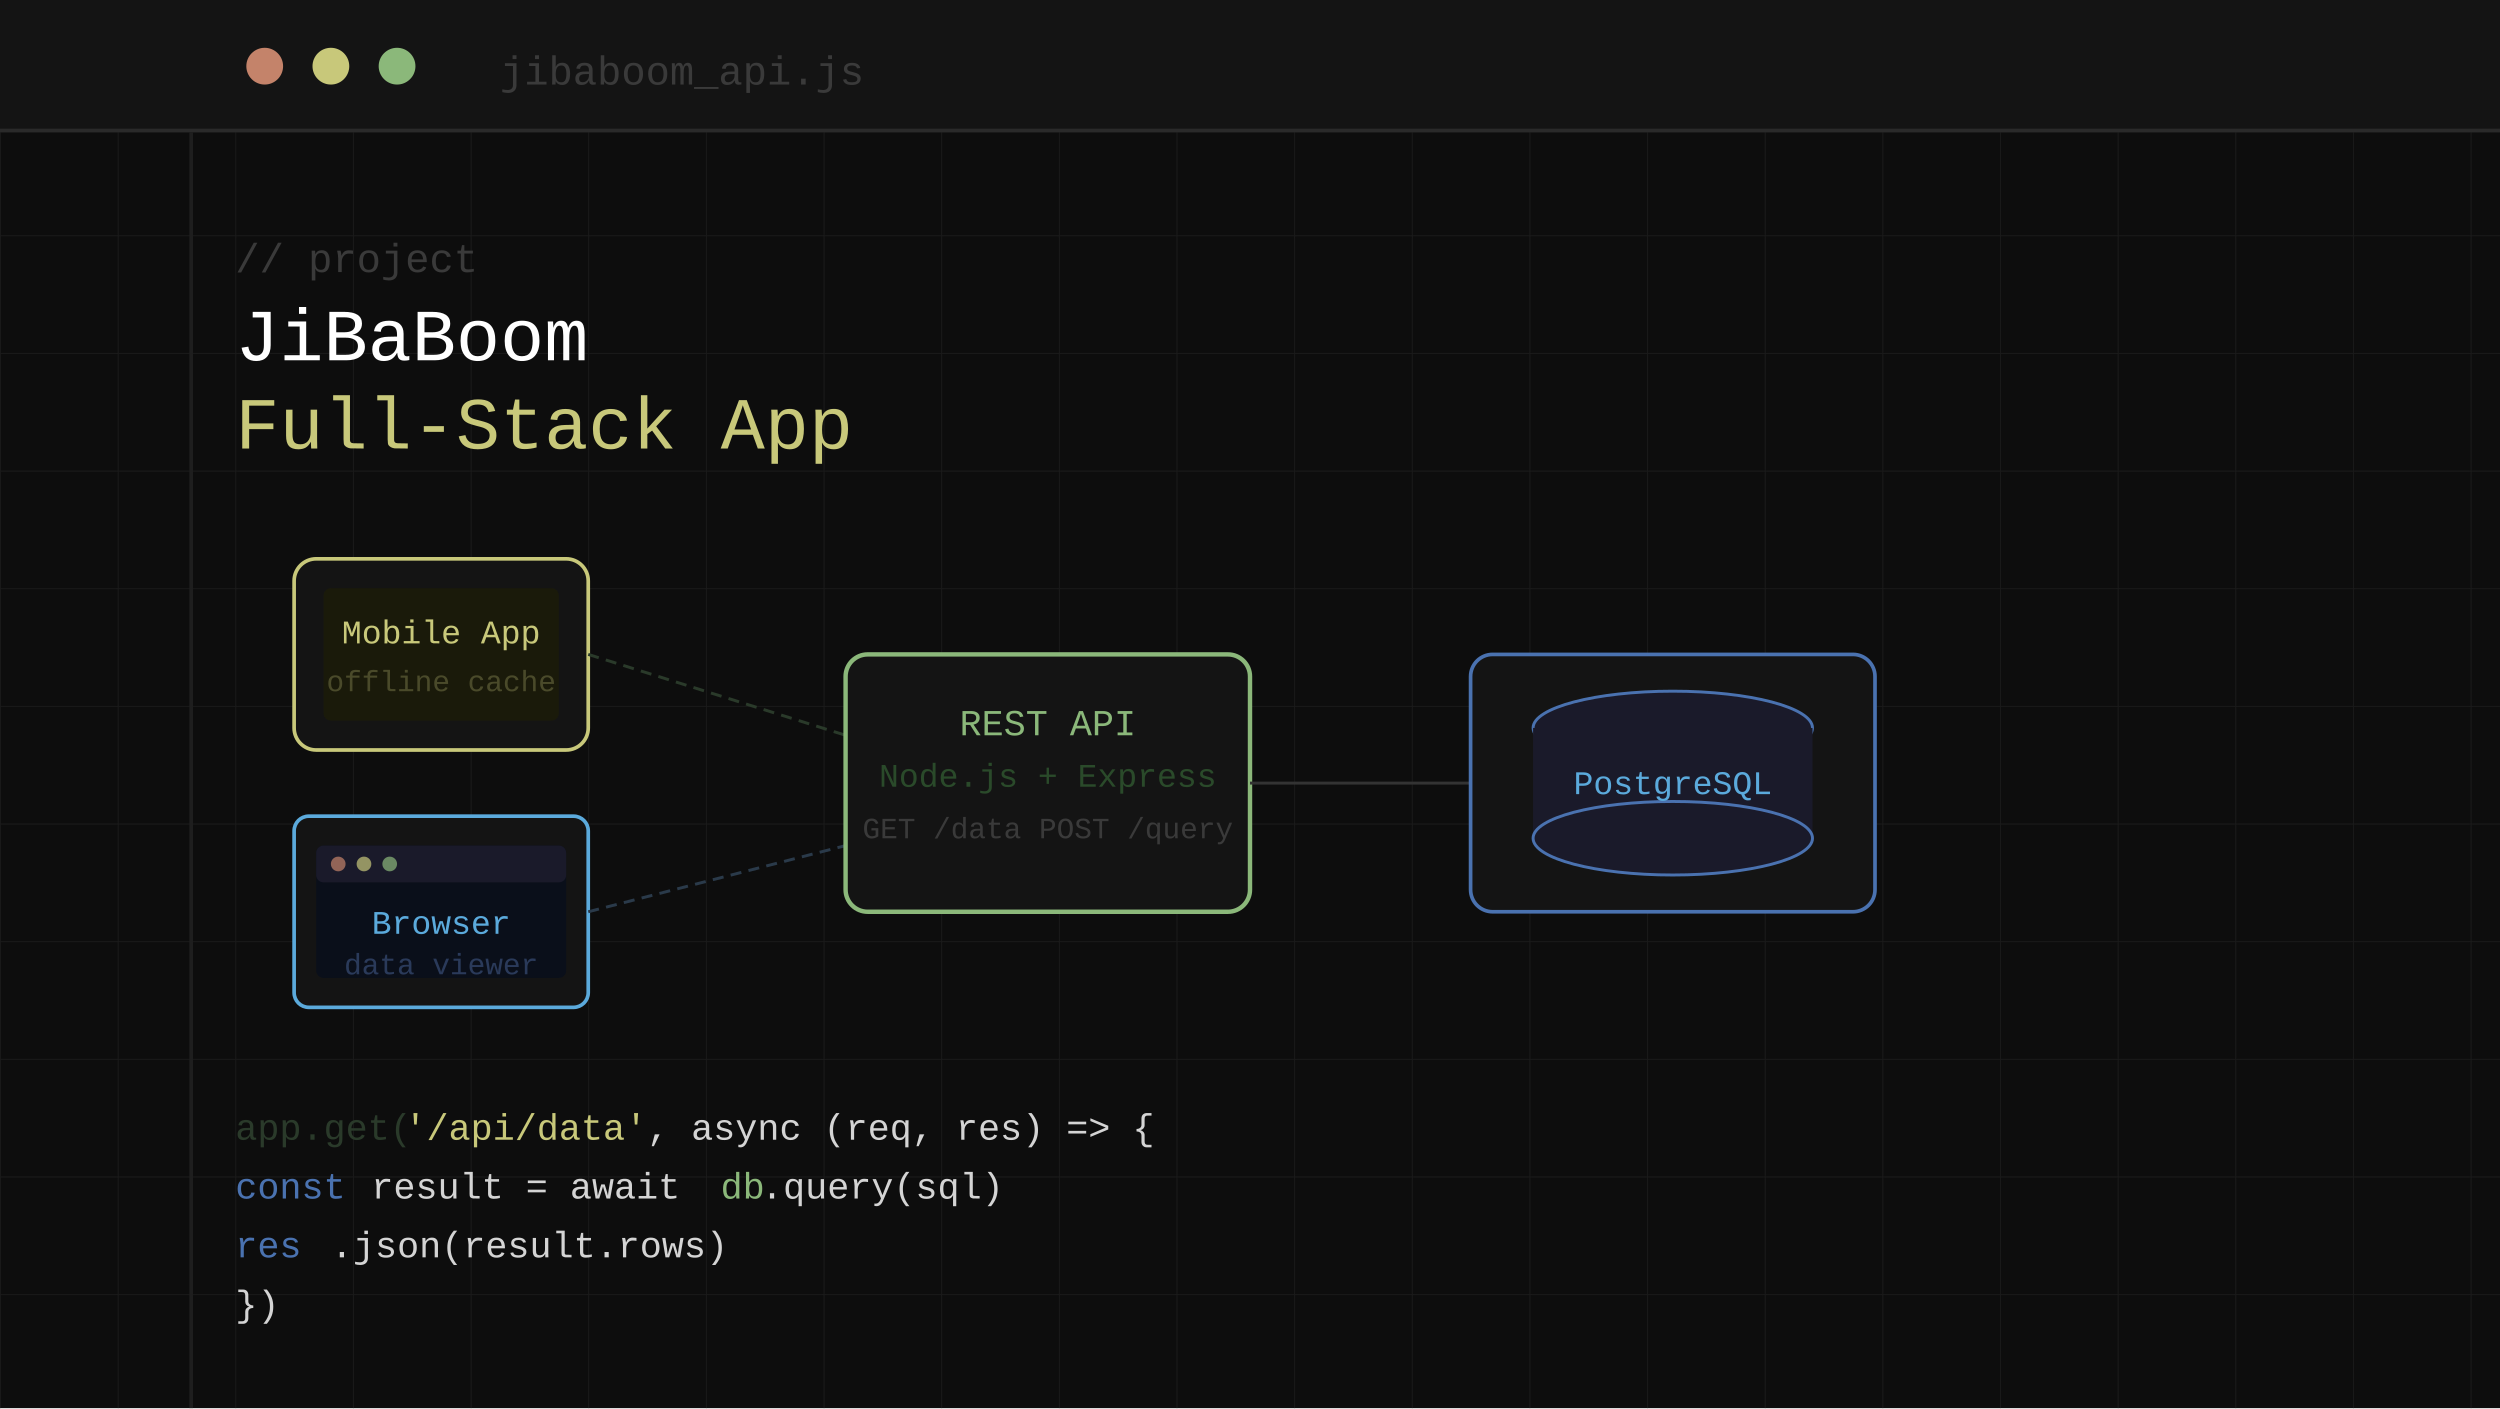
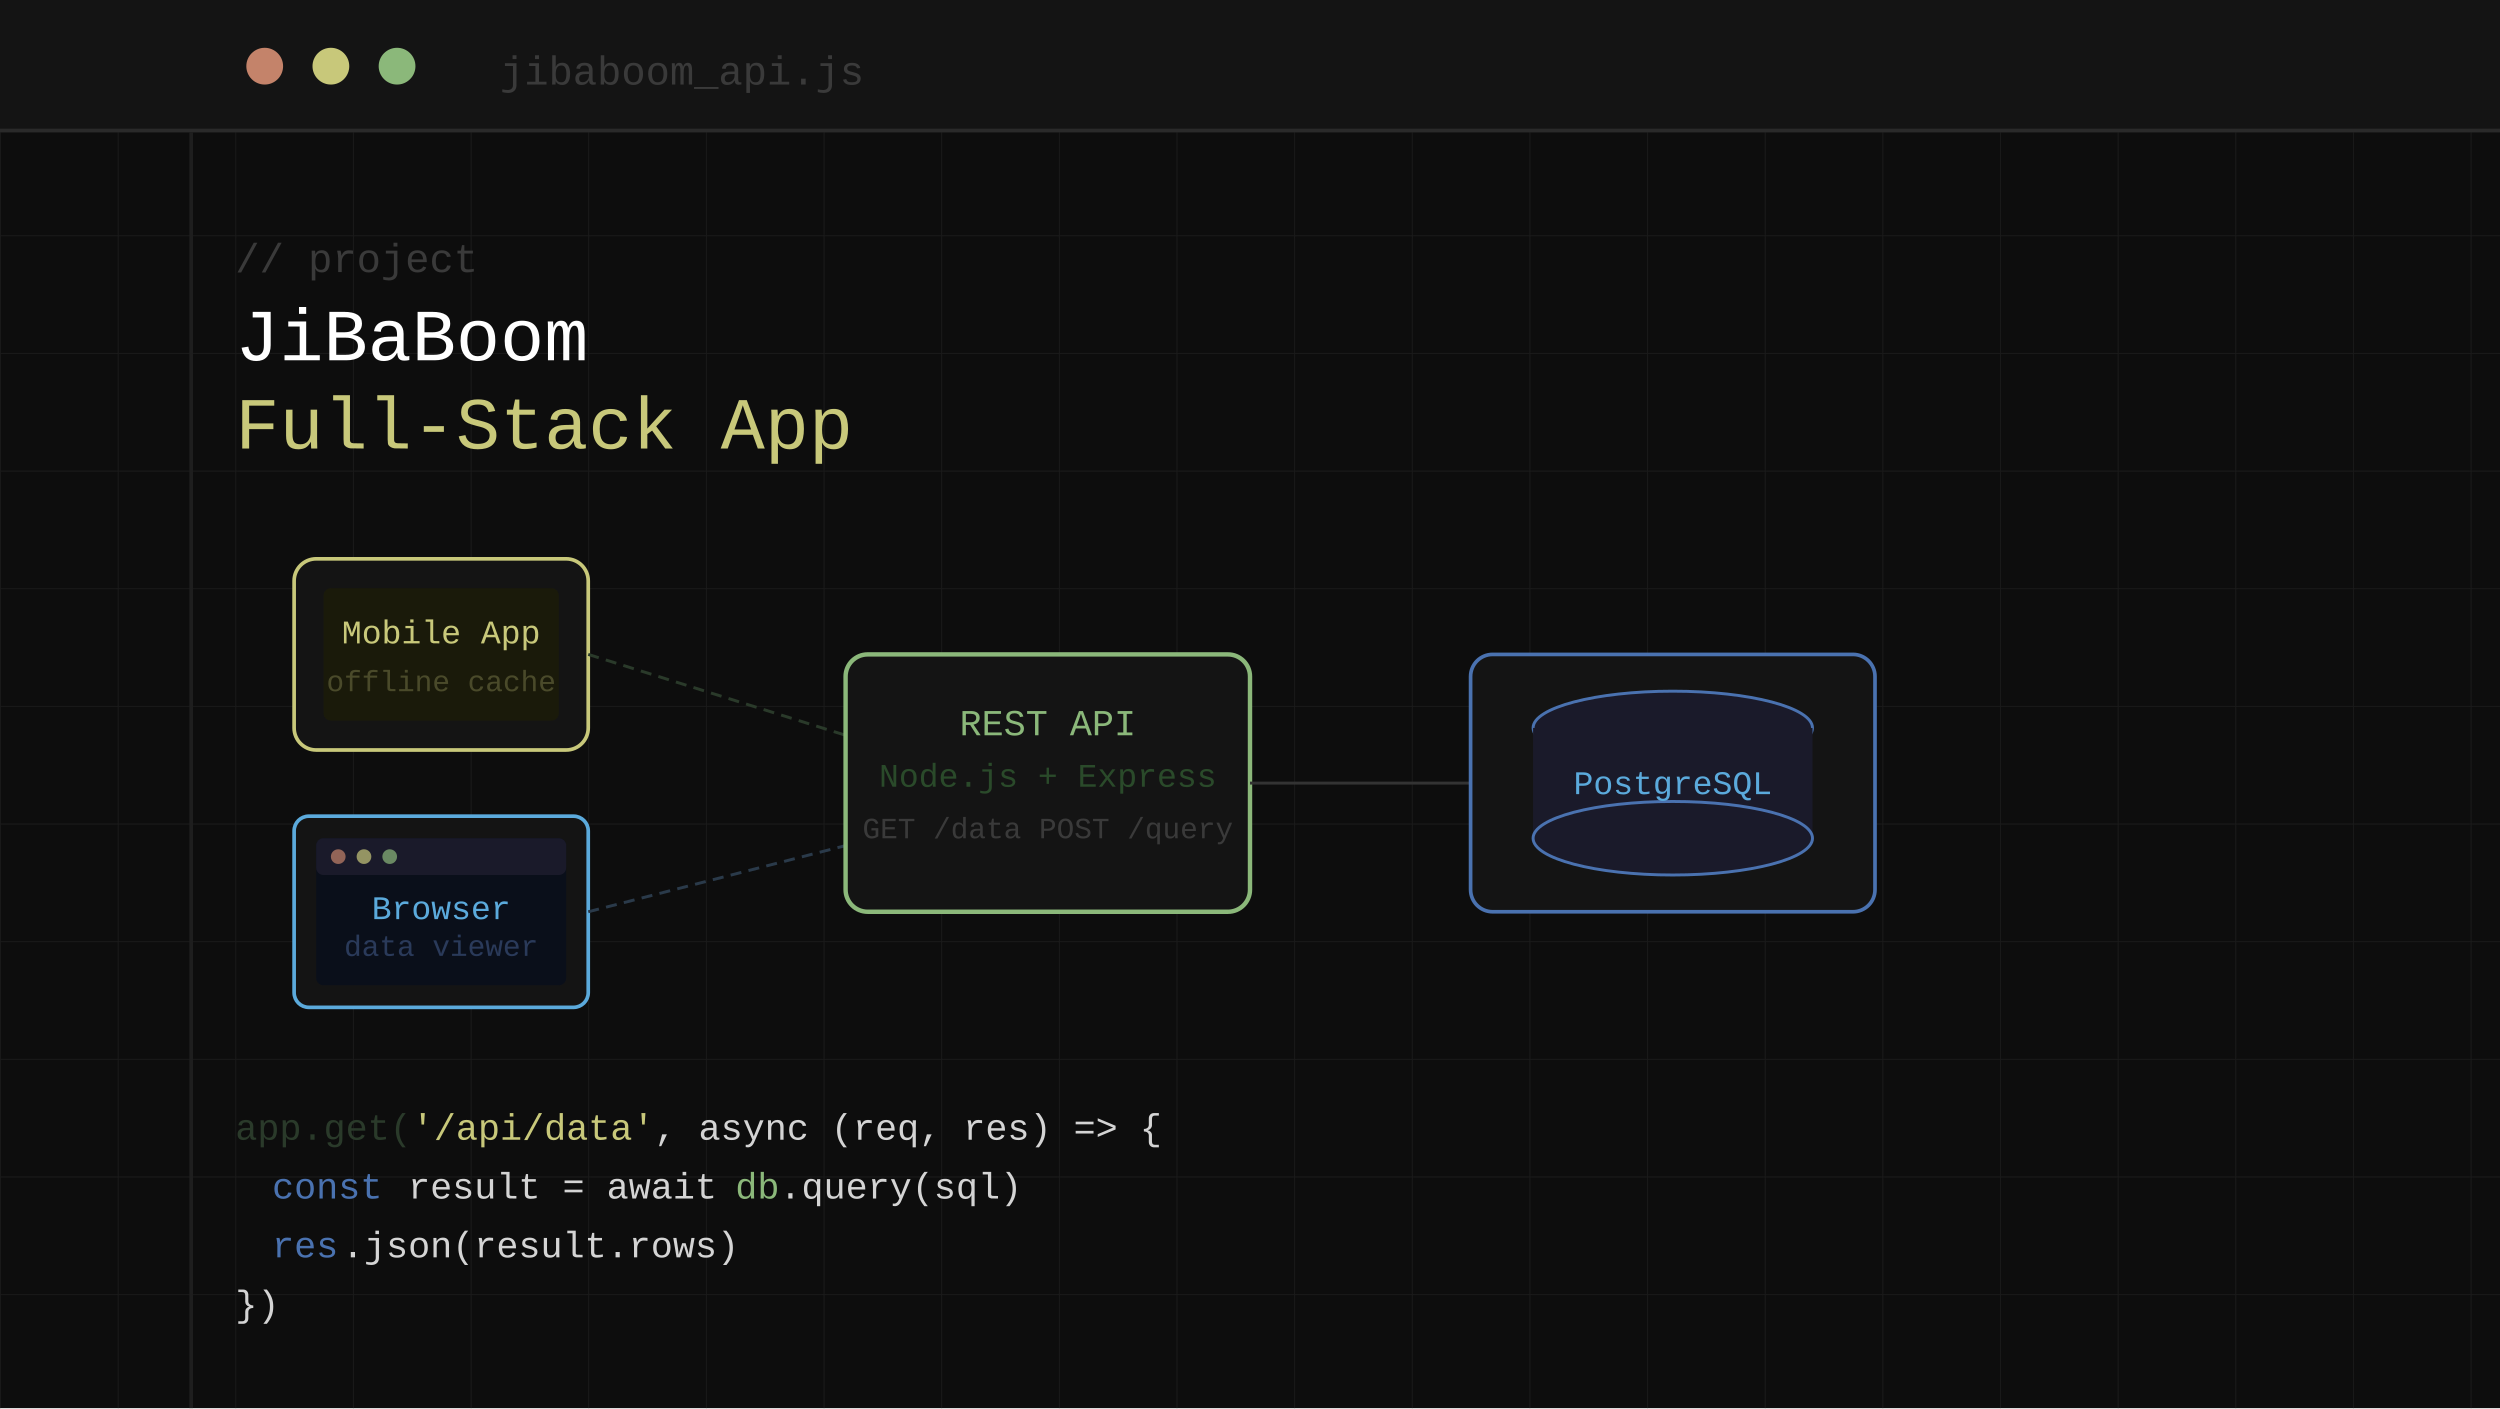
<svg xmlns="http://www.w3.org/2000/svg" viewBox="0 0 680 383">
  <style>.m{font-family:'JetBrains Mono','Courier New',monospace}</style>
  <rect width="680" height="383" fill="#0d0d0d" />
  <defs>
    <pattern id="g6" width="32" height="32" patternUnits="userSpaceOnUse">
      <path d="M32 0L0 0 0 32" fill="none" stroke="#1a1a1a" stroke-width="0.5" />
    </pattern>
  </defs>
  <rect width="680" height="383" fill="url(#g6)" />
  <rect x="0" y="0" width="680" height="36" fill="#141414" />
  <rect x="0" y="35" width="680" height="1" fill="#2a2a2a" />
  <circle cx="72" cy="18" r="5" fill="#C4836A" />
  <circle cx="90" cy="18" r="5" fill="#C8C87A" />
  <circle cx="108" cy="18" r="5" fill="#8BB87A" />
  <text x="136" y="23" class="m" font-size="11" fill="#3a3a3a">jibaboom_api.js</text>
  <line x1="52" y1="36" x2="52" y2="383" stroke="#1e1e1e" stroke-width="1" />
  <text x="64" y="74" class="m" font-size="11" fill="#3a3a3a">// project</text>
  <text x="64" y="98" class="m" font-size="20" font-weight="500" fill="#ffffff">JiBaBoom</text>
  <text x="64" y="122" class="m" font-size="20" font-weight="500" fill="#C8C87A">Full-Stack App</text>
  <rect x="80" y="152" width="80" height="52" rx="6" fill="#141414" stroke="#C8C87A" stroke-width="1" />
  <rect x="88" y="160" width="64" height="36" rx="2" fill="#1a1a0a" />
  <text x="120" y="175" class="m" font-size="9" fill="#C8C87A" text-anchor="middle">Mobile App</text>
  <text x="120" y="188" class="m" font-size="8" fill="#4a4a2a" text-anchor="middle">offline cache</text>
  <rect x="80" y="222" width="80" height="52" rx="4" fill="#141414" stroke="#5BAADC" stroke-width="1" />
-   <rect x="86" y="230" width="68" height="36" rx="2" fill="#0a0f1a" />
-   <rect x="86" y="230" width="68" height="10" rx="2" fill="#1a1a2a" />
-   <circle cx="92" cy="235" r="2" fill="#C4836A" opacity="0.7" />
-   <circle cx="99" cy="235" r="2" fill="#C8C87A" opacity="0.7" />
-   <circle cx="106" cy="235" r="2" fill="#8BB87A" opacity="0.7" />
-   <text x="120" y="254" class="m" font-size="9" fill="#5BAADC" text-anchor="middle">Browser</text>
-   <text x="120" y="265" class="m" font-size="8" fill="#2a3a5a" text-anchor="middle">data viewer</text>
+   <rect x="86" y="228" width="68" height="40" rx="2" fill="#0a0f1a" />
+   <rect x="86" y="228" width="68" height="10" rx="2" fill="#1a1a2a" />
+   <circle cx="92" cy="233" r="2" fill="#C4836A" opacity="0.7" />
+   <circle cx="99" cy="233" r="2" fill="#C8C87A" opacity="0.7" />
+   <circle cx="106" cy="233" r="2" fill="#8BB87A" opacity="0.7" />
+   <text x="120" y="250" class="m" font-size="9" fill="#5BAADC" text-anchor="middle">Browser</text>
+   <text x="120" y="260" class="m" font-size="8" fill="#2a3a5a" text-anchor="middle">data viewer</text>
  <line x1="160" y1="178" x2="230" y2="200" stroke="#2a3a2a" stroke-width="0.8" stroke-dasharray="3 2" />
  <line x1="160" y1="248" x2="230" y2="230" stroke="#2a3a4a" stroke-width="0.8" stroke-dasharray="3 2" />
  <rect x="230" y="178" width="110" height="70" rx="6" fill="#141414" stroke="#8BB87A" stroke-width="1.2" />
  <text x="285" y="200" class="m" font-size="10" fill="#8BB87A" text-anchor="middle">REST API</text>
  <text x="285" y="214" class="m" font-size="9" fill="#2a4a2a" text-anchor="middle">Node.js + Express</text>
  <text x="285" y="228" class="m" font-size="8" fill="#3a3a3a" text-anchor="middle">GET /data  POST /query</text>
  <line x1="340" y1="213" x2="400" y2="213" stroke="#333" stroke-width="0.8" />
  <rect x="400" y="178" width="110" height="70" rx="6" fill="#141414" stroke="#4A72B0" stroke-width="1" />
  <ellipse cx="455" cy="198" rx="38" ry="10" fill="#1a1a2a" stroke="#4A72B0" stroke-width="0.8" />
  <rect x="417" y="198" width="76" height="30" fill="#1a1a2a" />
  <ellipse cx="455" cy="228" rx="38" ry="10" fill="#1a1a2a" stroke="#4A72B0" stroke-width="0.8" />
  <text x="455" y="216" class="m" font-size="9" fill="#5BAADC" text-anchor="middle">PostgreSQL</text>
  <text x="64" y="310" class="m" font-size="10" fill="#2a3a2a">app.get(</text>
-   <text x="110" y="310" class="m" font-size="10" fill="#C8C87A">'/api/data'</text>
-   <text x="176" y="310" class="m" font-size="10" fill="#d4d4d4">, async (req, res) =&gt; {</text>
-   <text x="64" y="326" class="m" font-size="10" fill="#4A72B0">  const</text>
-   <text x="101" y="326" class="m" font-size="10" fill="#d4d4d4"> result = await </text>
-   <text x="196" y="326" class="m" font-size="10" fill="#8BB87A">db</text>
-   <text x="207" y="326" class="m" font-size="10" fill="#d4d4d4">.query(sql)</text>
-   <text x="64" y="342" class="m" font-size="10" fill="#4A72B0">  res</text>
-   <text x="90" y="342" class="m" font-size="10" fill="#d4d4d4">.json(result.rows)</text>
+   <text x="112" y="310" class="m" font-size="10" fill="#C8C87A">'/api/data'</text>
+   <text x="178" y="310" class="m" font-size="10" fill="#d4d4d4">, async (req, res) =&gt; {</text>
+   <text x="74" y="326" class="m" font-size="10" fill="#4A72B0">  const</text>
+   <text x="111" y="326" class="m" font-size="10" fill="#d4d4d4"> result = await </text>
+   <text x="200" y="326" class="m" font-size="10" fill="#8BB87A">db</text>
+   <text x="212" y="326" class="m" font-size="10" fill="#d4d4d4">.query(sql)</text>
+   <text x="74" y="342" class="m" font-size="10" fill="#4A72B0">  res</text>
+   <text x="93" y="342" class="m" font-size="10" fill="#d4d4d4">.json(result.rows)</text>
  <text x="64" y="358" class="m" font-size="10" fill="#d4d4d4">})</text>
</svg>
